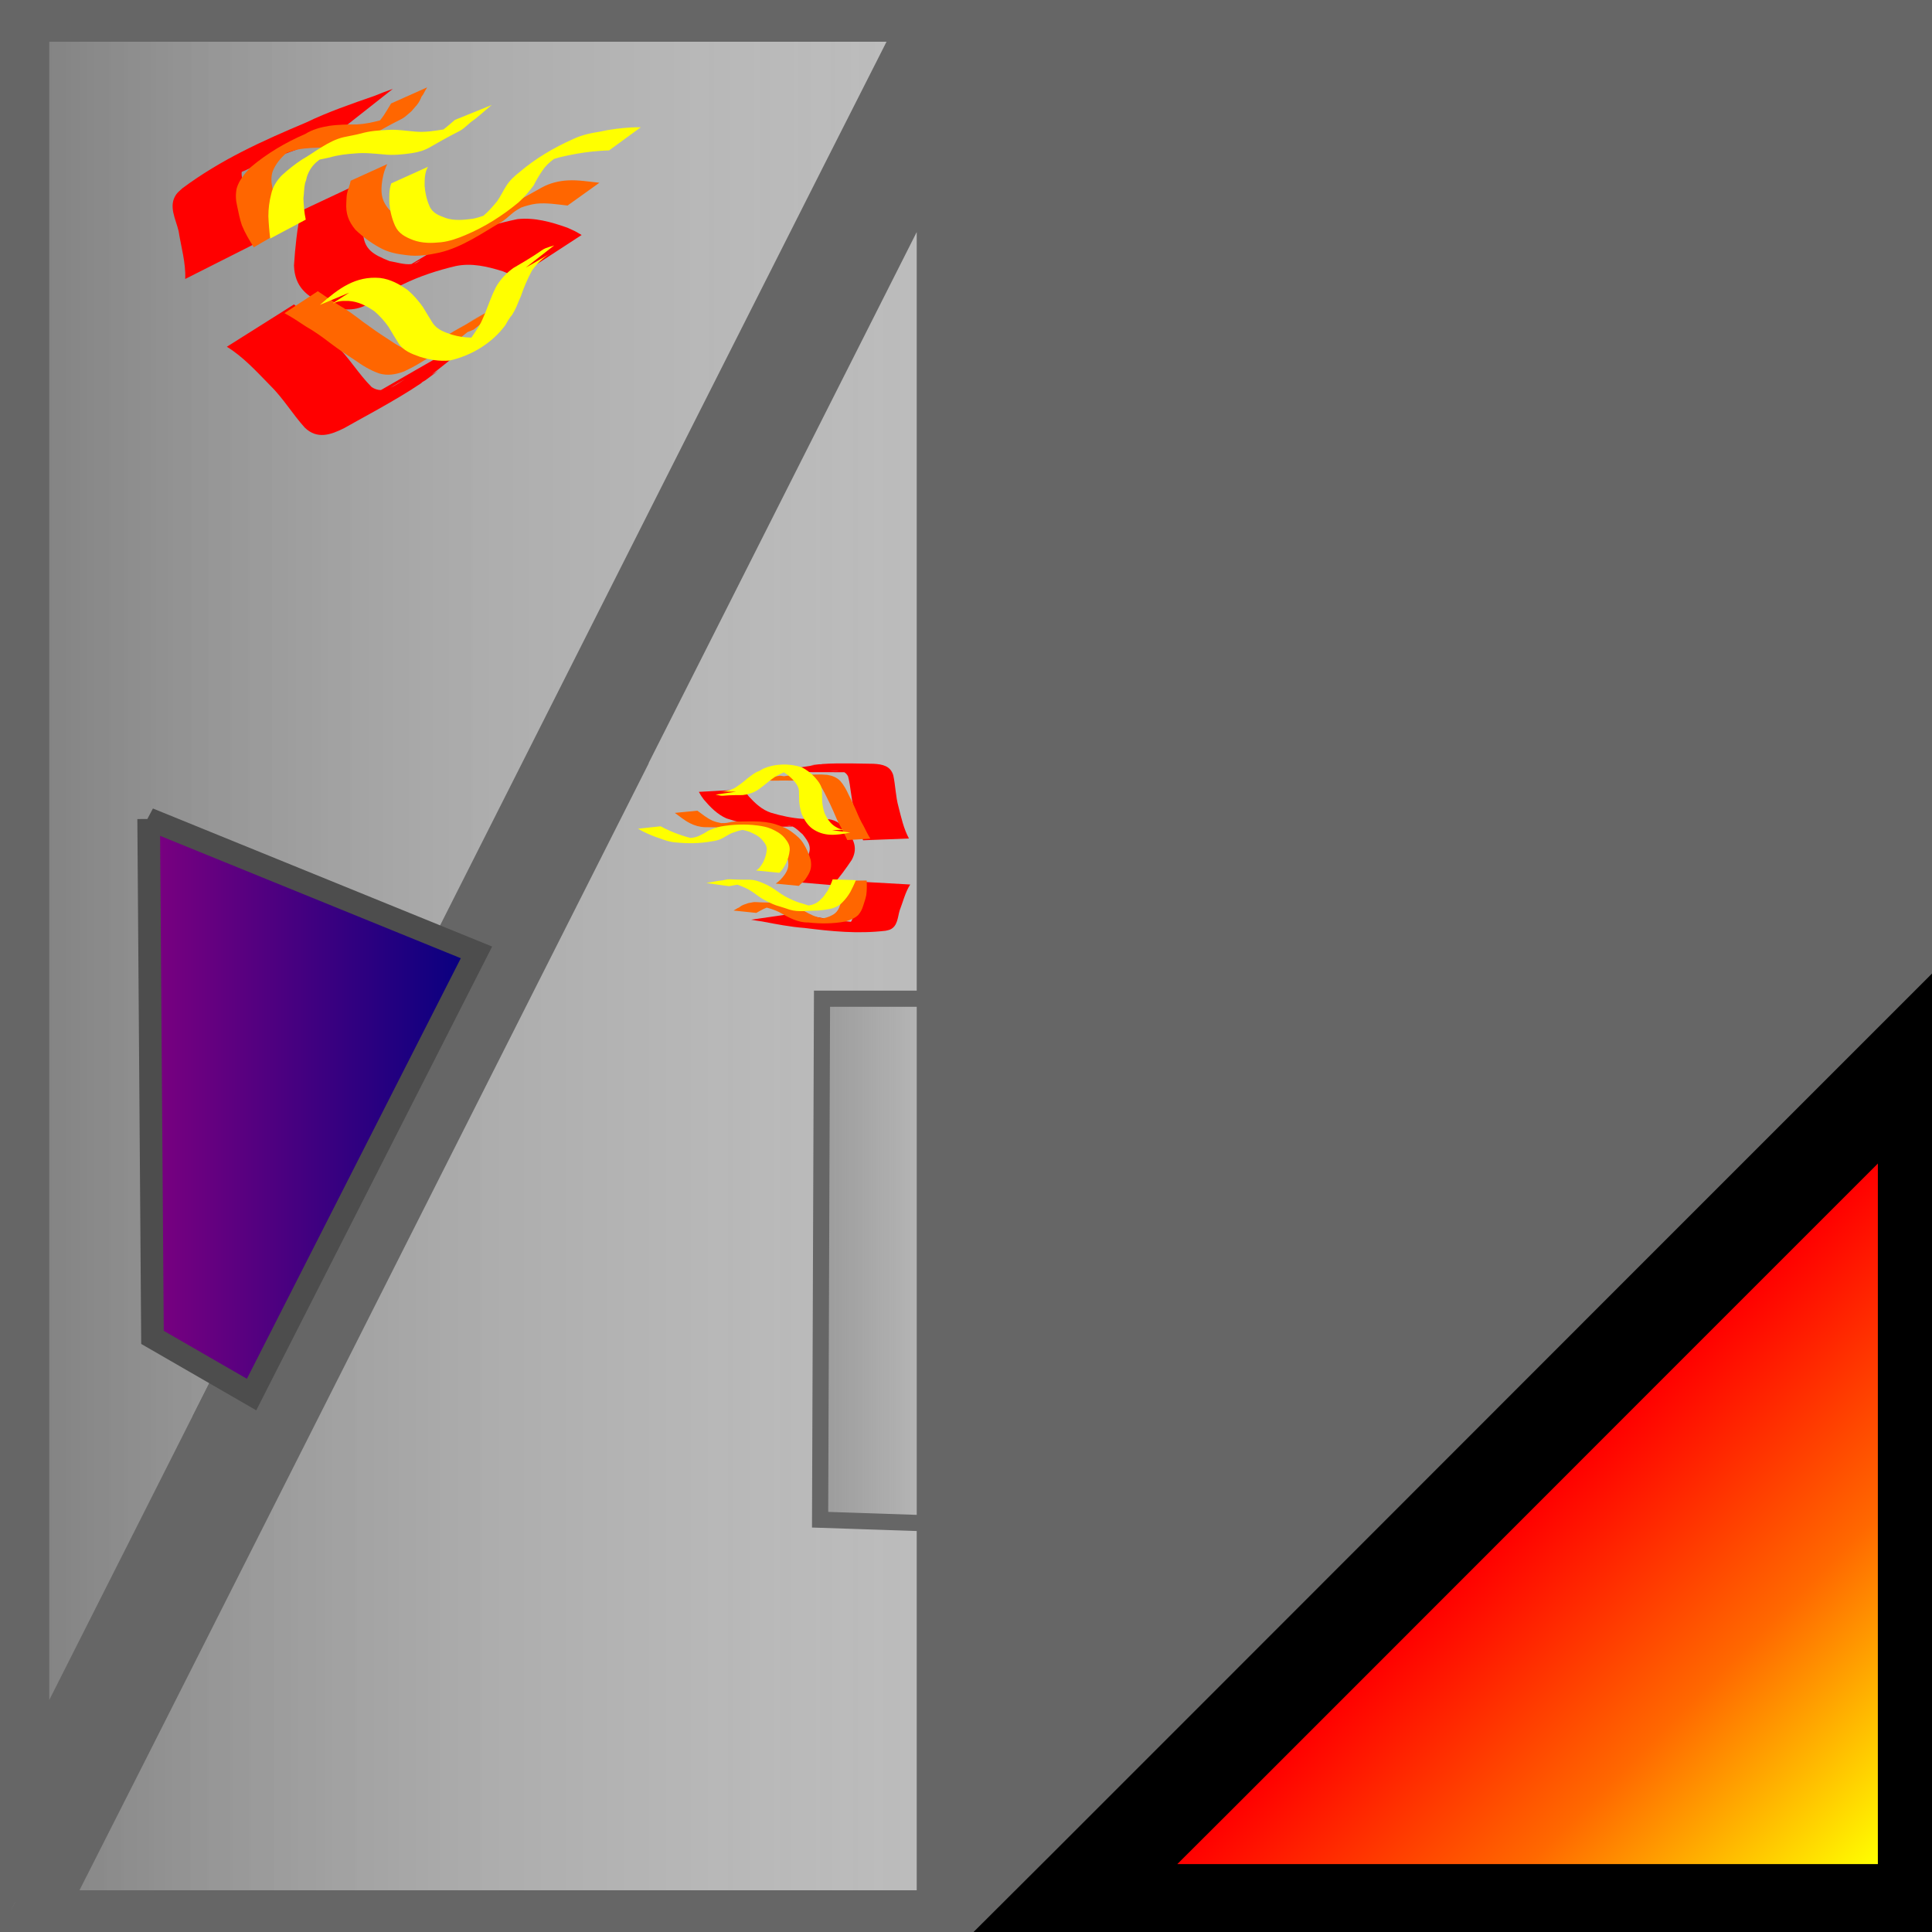
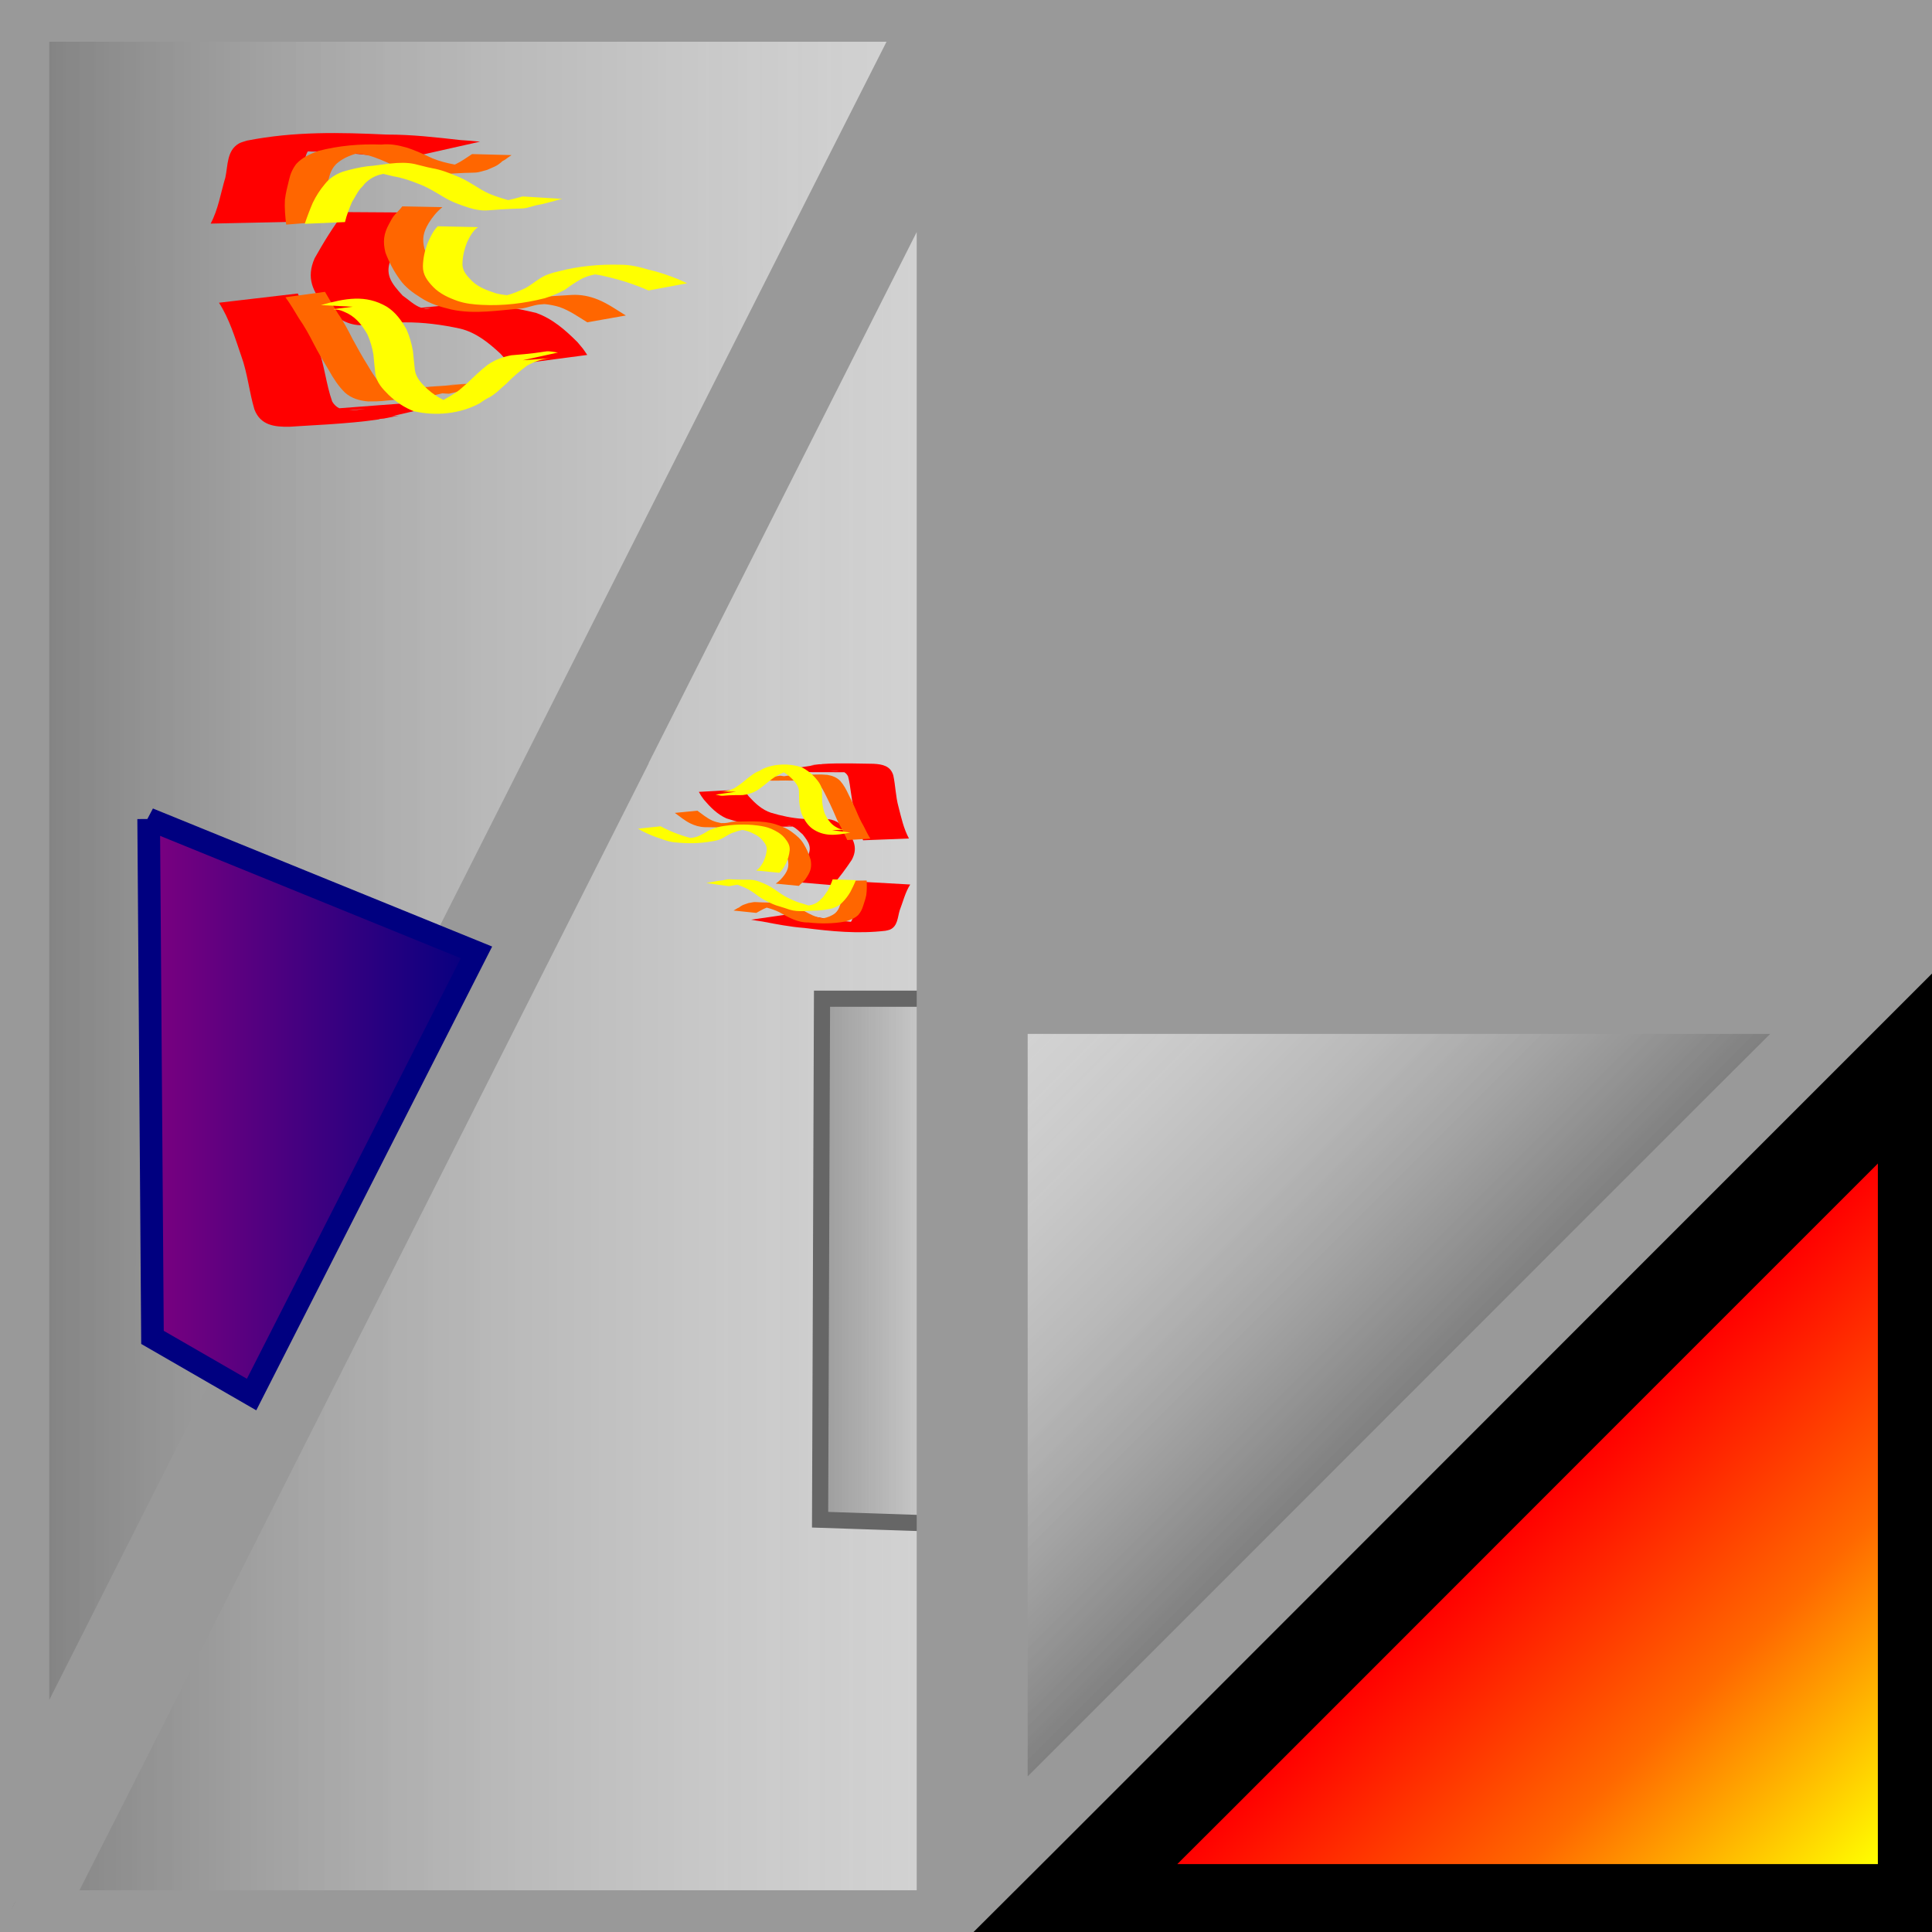
<svg xmlns="http://www.w3.org/2000/svg" xmlns:xlink="http://www.w3.org/1999/xlink" width="256" height="256" id="svg2" version="1.1">
  <defs id="defs4">
+     <linearGradient id="linearGradient3672">
+       <stop style="stop-color:#959595;stop-opacity:1;" offset="0" id="stop3674" />
+       <stop style="stop-color:#ffffff;stop-opacity:1;" offset="1" id="stop3676" />
+     </linearGradient>
    <linearGradient id="linearGradient3760">
      <stop style="stop-color:#999999;stop-opacity:1;" offset="0" id="stop3762" />
      <stop style="stop-color:#999999;stop-opacity:0;" offset="1" id="stop3764" />
    </linearGradient>
    <linearGradient id="linearGradient3744">
      <stop style="stop-color:#808080;stop-opacity:1;" offset="0" id="stop3746" />
      <stop style="stop-color:#ffffff;stop-opacity:0.561;" offset="1" id="stop3748" />
    </linearGradient>
    <linearGradient id="linearGradient3720">
      <stop style="stop-color:#800080;stop-opacity:1;" offset="0" id="stop3722" />
      <stop style="stop-color:#000080;stop-opacity:1;" offset="1" id="stop3724" />
    </linearGradient>
    <linearGradient id="linearGradient3702">
      <stop style="stop-color:#ff0000;stop-opacity:1;" offset="0" id="stop3704" />
      <stop id="stop3710" offset="0.5" style="stop-color:#ff6800;stop-opacity:1;" />
      <stop style="stop-color:#ffff00;stop-opacity:1;" offset="1" id="stop3706" />
    </linearGradient>
    <linearGradient xlink:href="#linearGradient3702" id="linearGradient3708" x1="196" y1="992.362" x2="273.782" y2="992.362" gradientUnits="userSpaceOnUse" gradientTransform="matrix(0.5967172,0.5967172,-0.5967172,0.5967172,677.6167,287.8324)" />
    <linearGradient xlink:href="#linearGradient3720" id="linearGradient3726" x1="18.198" y1="943.013" x2="64.635" y2="943.013" gradientUnits="userSpaceOnUse" />
    <linearGradient xlink:href="#linearGradient3744" id="linearGradient3750" x1="2.531" y1="116.844" x2="121.719" y2="116.844" gradientUnits="userSpaceOnUse" />
    <linearGradient xlink:href="#linearGradient3744" id="linearGradient3758" x1="1.5" y1="136.359" x2="125.188" y2="136.359" gradientUnits="userSpaceOnUse" />
    <linearGradient xlink:href="#linearGradient3760" id="linearGradient3766" x1="107.596" y1="963.469" x2="125.244" y2="963.469" gradientUnits="userSpaceOnUse" />
+     <linearGradient id="linearGradient3702-7">
+       <stop style="stop-color:#ff0000;stop-opacity:1;" offset="0" id="stop3704-5" />
+       <stop id="stop3710-4" offset="0.5" style="stop-color:#ff6800;stop-opacity:1;" />
+       <stop style="stop-color:#ffff00;stop-opacity:1;" offset="1" id="stop3706-8" />
+     </linearGradient>
+     <linearGradient xlink:href="#linearGradient3744" id="linearGradient3678" x1="185.364" y1="982.554" x2="136.173" y2="933.362" gradientUnits="userSpaceOnUse" />
  </defs>
  <g id="layer1" transform="translate(0,-796.3622)">
    <rect style="fill:#00ff00;fill-rule:evenodd;stroke:none" id="rect2816-8" width="128" height="256" x="128" y="796.362" />
-     <rect style="fill:#666666;fill-rule:evenodd;stroke:none" id="rect2816-8-8" width="256" height="256" x="0" y="796.362" />
+     <rect style="fill:#999999;fill-rule:evenodd;stroke:none" id="rect2816-8-8" width="256" height="256" x="0" y="796.362" />
    <path style="fill:url(#linearGradient3750);fill-rule:evenodd;stroke:none;fill-opacity:1.0" d="M 121.719 1.938 L 3.531 2.438 L 2.531 218.125 L 7.562 231.75 L 28.781 189.344 L 25.531 187.656 L 42.062 154.875 L 42.031 154.875 L 54.812 129.531 L 56.562 130.25 L 117.688 14.562 L 116.625 14.438 L 121.719 1.938 z " id="rect2816-7" transform="translate(0,796.3622)" />
    <path style="fill:url(#linearGradient3758);fill-rule:evenodd;stroke:none;fill-opacity:1.0" d="M 125.188 19.25 L 116.688 33.781 L 75.75 112.562 L 7.562 247.906 L 2.531 252.469 L 2 251.969 L 1.5 253 L 124.25 253.469 L 125.188 19.25 z " transform="translate(0,796.3622)" id="rect2816-80" />
    <path style="fill:url(#linearGradient3766);stroke:#666666;stroke-width:2.142;stroke-linecap:butt;stroke-linejoin:miter;stroke-miterlimit:4;stroke-opacity:1;stroke-dasharray:none;fill-opacity:1" d="m 124.173,928.694 -0.254,69.549 -15.252,-0.511 0.254,-69.037 15.252,0 z" id="path3828" />
-     <path style="fill:#666666;fill-rule:evenodd;stroke:none" d="M 0 0 L 0 256 L 41 174 L 40.969 174 L 93.625 68.688 L 118.281 19.406 L 128 0 L 0 0 z M 6.531 5.531 L 117.469 5.531 L 109.031 22.188 L 87.656 64.5 L 42.031 154.875 L 42.062 154.875 L 6.531 225.25 L 6.531 5.531 z " id="rect2816" transform="translate(0,796.3622)" />
-     <path style="fill:#666666;fill-rule:evenodd;stroke:none" d="m 128,1052.362 0,-256 -41,82 0.031,0 L 34.375,983.675 9.719,1032.956 0,1052.362 l 128,0 z m -6.531,-5.531 -110.938,0 8.438,-16.656 21.375,-42.312 45.625,-90.375 -0.031,0 35.531,-70.375 0,219.719 z" id="rect2816-5" />
+     <path style="fill:#999999;fill-rule:evenodd;stroke:none" d="M 0 0 L 0 256 L 41 174 L 40.969 174 L 93.625 68.688 L 118.281 19.406 L 128 0 L 0 0 z M 6.531 5.531 L 117.469 5.531 L 109.031 22.188 L 87.656 64.5 L 42.031 154.875 L 42.062 154.875 L 6.531 225.25 L 6.531 5.531 z " id="rect2816" transform="translate(0,796.3622)" />
+     <path style="fill:#999999;fill-rule:evenodd;stroke:none" d="m 128,1052.362 0,-256 -41,82 0.031,0 L 34.375,983.675 9.719,1032.956 0,1052.362 l 128,0 z m -6.531,-5.531 -110.938,0 8.438,-16.656 21.375,-42.312 45.625,-90.375 -0.031,0 35.531,-70.375 0,219.719 z" id="rect2816-5" />
    <path style="fill:#000000;fill-rule:evenodd;stroke:none" d="M 257 128 L 216 169 L 163.375 221.656 L 138.719 246.312 L 129 256 L 257 256 L 257 128 z " transform="translate(0,796.3622)" id="rect2816-5-9" />
    <path style="fill:url(#linearGradient3708);fill-opacity:1;fill-rule:evenodd;stroke:none" d="m 248.827,950.535 -29.734,29.734 -38.164,38.187 -17.881,17.881 -7.048,7.026 92.827,0 0,-92.827 z" id="rect2816-5-9-8" />
-     <g id="g3658" transform="matrix(0.7107024,0,0,0.7107024,13.79556,234.812)">
+     <g id="g3658" transform="matrix(0.6411643,0.3066042,-0.3066042,0.6411643,276.4226,281.4011)">
      <path id="path3792-7" d="m 53.832,806.7 c -2.241,0.82 -1.061,0.382 -3.39,1.295 -4.322,1.499 -8.706,3.007 -12.822,4.993 -8.119,3.426 -15.79,6.869 -23.055,12.267 -0.373,0.383 -0.801,0.673 -1.11,1.11 -1.531,2.169 -0.096,4.605 0.432,6.843 0.46,2.967 1.367,5.924 1.233,8.938 l 13.192,-6.658 c -0.304,-3.032 -1.216,-6.038 -1.664,-9.062 -0.159,-1.228 -1.196,-2.87 -0.986,-4.253 0.244,-0.102 0.496,-0.205 0.74,-0.308 4.086,-2.048 8.413,-3.432 12.699,-4.993 2.305,-0.847 1.21,-0.434 3.39,-1.233 l 11.343,-8.938 z m -3.76,16.459 -13.377,6.288 c -0.722,3.364 -1.069,6.742 -1.295,10.171 0.126,3.981 2.345,5.771 5.733,7.274 2.439,0.93 4.902,1.383 7.336,0.308 4.065,-2.131 2.985,-1.551 6.534,-3.699 0.314,-0.149 0.319,-0.17 0.74,-0.37 3.117,-1.522 6.435,-2.595 9.801,-3.39 2.991,-0.628 5.962,0.088 8.815,0.986 1.677,0.696 0.876,0.33 2.466,1.171 l 12.206,-7.952 c -1.694,-0.985 -0.861,-0.52 -2.651,-1.356 -2.985,-1.063 -6.114,-1.945 -9.308,-1.603 -3.398,0.713 -6.767,1.609 -9.925,3.082 -5.111,2.186 -3.256,1.404 -9.863,5.301 -1.338,0.158 -2.832,-0.368 -4.069,-0.555 -2.907,-1.18 -4.91,-2.101 -4.932,-5.61 0.272,-3.382 0.618,-6.837 1.788,-10.048 z m 8.938,15.473 c -0.294,0.208 -0.592,0.424 -0.925,0.555 -0.126,0.049 -0.239,0.091 -0.37,0.123 0.421,-0.242 0.873,-0.436 1.295,-0.678 z m -23.61,8.26 -12.514,7.89 c 3.072,1.899 5.509,4.596 8.014,7.151 2.471,2.412 4.222,5.404 6.534,7.952 2.31,2.198 4.809,1.336 7.336,0.062 2.211,-1.285 9.742,-5.224 14.363,-8.384 l 0.185,-0.185 c 0.182,-0.126 0.445,-0.247 0.616,-0.37 0.611,-0.437 1.602,-1.22 2.342,-1.726 -0.392,0.227 -0.779,0.451 -1.171,0.678 l 9.37,-7.459 c -2.067,0.844 -3.924,2.097 -5.98,2.959 -4.291,2.476 -8.601,4.907 -12.884,7.397 -0.581,7.5e-4 -1.153,-0.174 -1.726,-0.555 -2.458,-2.445 -4.204,-5.492 -6.719,-7.89 -2.562,-2.535 -4.932,-5.275 -7.767,-7.521 z m 20.712,13.932 c -0.854,0.535 -1.802,1.191 -2.774,1.603 0.926,-0.535 1.847,-1.07 2.774,-1.603 z" style="fill:#ff0000;stroke:none" />
      <path id="path3641" transform="translate(0,796.3622)" d="m 60.219,10.062 -6.719,3 c -0.495,0.849 -0.248,0.417 -0.75,1.25 -0.391,0.671 -0.828,1.311 -1.312,1.906 -1.397,0.374 -2.831,0.67 -4.281,0.75 -1.767,0.016 -3.53,0.019 -5.281,0.281 -1.535,0.258 -3.043,0.664 -4.375,1.5 -3.657,1.58 -7.12,3.616 -10.156,6.188 -1.1,1.146 -2.163,2.387 -2.625,3.938 -0.22,1.081 -0.195,2.142 0.062,3.219 0.266,1.236 0.493,2.491 0.906,3.688 0.588,1.442 1.39,2.777 2.219,4.094 l 6.469,-3.75 c -0.953,-1.18 -1.708,-2.493 -2.25,-3.906 -0.332,-1.182 -0.547,-2.419 -0.781,-3.625 -0.216,-0.995 -0.228,-1.939 0.094,-2.906 0.539,-1.334 1.483,-2.469 2.562,-3.406 0.654,-0.248 1.34,-0.465 2.031,-0.625 1.717,-0.335 3.444,-0.346 5.188,-0.375 1.838,-0.037 3.668,-0.363 5.438,-0.844 1.13,-0.338 2.2,-0.846 3.219,-1.438 7.043,-4.087 4.884,-2.288 7.406,-4.469 0.129,-0.158 0.272,-0.315 0.406,-0.469 0.415,-0.475 0.827,-0.902 1.125,-1.469 0.697,-1.325 -0.138,-0.059 0.688,-1.25 0.473,-0.864 0.219,-0.435 0.719,-1.281 z m -7.438,14.312 -6.812,3.094 c -0.144,0.832 -0.527,1.612 -0.688,2.438 -0.085,0.439 -0.096,1.147 -0.125,1.594 -0.124,2.095 0.373,3.487 1.688,5.094 1.366,1.317 2.923,2.474 4.594,3.375 1.526,0.866 3.248,1.179 4.969,1.375 2.068,0.29 4.077,-0.037 6.094,-0.469 4.346,-1.019 8.075,-3.712 11.875,-5.906 0.872,-0.601 1.572,-1.399 2.469,-1.969 0.291,-0.185 0.606,-0.361 0.906,-0.531 0.907,-0.332 1.84,-0.583 2.812,-0.719 1.955,-0.204 3.906,0.132 5.844,0.344 l 5.938,-4.25 c -1.972,-0.2 -3.916,-0.549 -5.906,-0.438 -1.692,0.095 -3.315,0.5 -4.812,1.312 -2.343,1.32 -4.698,2.601 -7.031,3.938 -1.113,0.638 -2.033,1.61 -3.188,2.188 -0.592,0.365 -1.164,0.747 -1.719,1.156 -0.518,0.201 -0.998,0.379 -1.406,0.469 -1.947,0.453 -3.893,0.881 -5.906,0.625 -1.655,-0.138 -3.3,-0.348 -4.781,-1.156 -1.632,-0.779 -3.137,-1.878 -4.469,-3.094 -1.241,-1.486 -1.544,-2.694 -1.375,-4.625 0.131,-1.324 0.448,-2.643 1.031,-3.844 z M 39.844,48.062 33.625,52.156 c 1.374,0.736 2.671,1.607 3.969,2.469 1.586,0.893 3.06,1.955 4.5,3.062 1.505,1.146 3.067,2.191 4.656,3.219 1.412,1.012 2.914,1.939 4.562,2.5 1.558,0.458 3.108,0.181 4.594,-0.375 2.862,-1.395 1.195,-0.577 6.562,-3.719 2.538,-1.37 1.618,-0.64 3.656,-2.312 0.537,-0.434 1.078,-0.881 1.625,-1.312 0.39,-0.145 0.776,-0.298 1.156,-0.469 l 5.812,-4.594 c -0.627,0.251 -1.153,0.677 -1.844,0.75 -1.735,0.627 -3.479,1.65 -5.125,2.656 1.812,-1.033 3.653,-2.062 2.75,-1.531 -3.637,2.138 -4.808,2.774 -5.406,3.094 -0.047,0.025 -0.149,0.105 -0.188,0.125 -0.051,0.028 -0.106,0.067 -0.156,0.094 -0.01,0.005 -0.053,0.026 -0.062,0.031 -0.046,0.028 -0.165,0.079 -0.188,0.094 -0.22,0.113 -0.346,0.172 -1.531,0.938 -0.991,0.683 -1.933,1.439 -2.875,2.188 -0.886,0.261 -1.794,0.389 -2.719,0.219 -1.643,-0.394 -3.074,-1.388 -4.469,-2.312 -1.581,-1.004 -3.115,-2.085 -4.625,-3.188 -1.451,-1.113 -2.932,-2.23 -4.531,-3.125 -1.32,-0.847 -2.618,-1.697 -3.906,-2.594 z m 25.25,7.531 c 0.782,-0.434 1.621,-0.931 2.5,-1.469 -0.962,0.55 -1.902,1.119 -2.5,1.469 z" style="fill:#ff6600;fill-opacity:1;stroke:none" />
      <path id="path3649" transform="translate(0,796.3622)" d="m 72.281,13.344 -6.875,2.781 -0.438,0.375 c -0.539,0.484 -1.123,0.954 -1.688,1.406 -1.718,0.277 -3.475,0.556 -5.219,0.406 C 56.294,18.167 54.528,17.868 52.75,18 c -1.636,0.074 -3.261,0.203 -4.844,0.656 -1.057,0.282 -2.154,0.446 -3.219,0.688 -2.878,0.654 -5.48,2.874 -7.812,4.188 -1.334,0.873 -2.571,1.864 -3.75,2.938 -0.943,0.981 -1.679,2.117 -1.969,3.469 -0.36,1.366 -0.531,2.741 -0.531,4.156 0.056,1.39 0.171,2.775 0.344,4.156 l 6.625,-3.531 C 37.306,33.408 37.222,32.086 37.156,30.75 c 0.133,-0.918 0.096,-1.906 0.312,-2.812 0.045,-0.19 0.117,-0.38 0.188,-0.562 l 0.156,-0.656 c 0.387,-1.21 1.135,-2.274 2.156,-3.031 0.06,-0.055 0.128,-0.102 0.188,-0.156 0.635,-0.145 1.278,-0.257 1.906,-0.406 1.563,-0.46 3.162,-0.641 4.781,-0.75 1.761,-0.169 3.529,0.04 5.281,0.188 1.778,0.191 3.551,0.01 5.312,-0.25 1.157,-0.169 2.297,-0.506 3.312,-1.094 6.995,-4.046 4.968,-2.342 7.594,-4.656 1.234,-0.852 2.32,-1.886 3.469,-2.844 l 0.469,-0.375 z M 100.062,17.5 c -1.204,0.029 -0.612,-0.019 -1.812,0.031 -1.948,0.13 -3.875,0.341 -5.781,0.781 -1.725,0.27 -3.484,0.638 -5.062,1.406 -3.575,1.589 -6.961,3.596 -9.938,6.125 -0.972,0.772 -1.88,1.582 -2.531,2.656 -0.577,0.912 -1.035,1.899 -1.656,2.781 -0.788,0.968 -1.608,1.91 -2.562,2.719 -0.649,0.224 -1.318,0.431 -2,0.562 -1.654,0.207 -3.352,0.406 -4.969,-0.125 -1.267,-0.469 -2.465,-0.86 -3.062,-2.188 -0.55,-1.22 -0.837,-2.541 -0.938,-3.875 0.011,-1.194 0.011,-2.43 0.625,-3.5 l -6.844,3.094 c -0.424,1.214 -0.376,2.486 -0.344,3.75 0.125,1.433 0.473,2.845 1.062,4.156 0.673,1.475 1.935,2.105 3.375,2.656 1.675,0.624 3.471,0.587 5.219,0.406 1.564,-0.177 3.029,-0.707 4.469,-1.312 3.665,-1.535 6.977,-3.642 10,-6.156 1.031,-0.929 1.918,-1.986 2.75,-3.094 0.5,-0.987 1.057,-1.932 1.688,-2.844 0.569,-0.862 1.31,-1.523 2.125,-2.125 0.906,-0.286 1.85,-0.504 2.781,-0.688 1.892,-0.4 3.791,-0.67 5.719,-0.812 1.186,-0.065 0.588,-0.049 1.781,-0.094 L 100.062,17.5 z M 83.906,39.531 c -3.256,1.008 -0.475,0.099 -7.625,4.219 -1.307,0.96 -2.414,2.11 -3.219,3.531 -0.8,1.555 -1.355,3.191 -2,4.812 -0.259,0.592 -0.494,1.203 -0.781,1.781 -0.501,1.01 -1.193,1.905 -1.812,2.844 -1.2,-0.013 -2.39,-0.192 -3.562,-0.531 -1.36,-0.443 -2.777,-0.925 -3.625,-2.156 -0.622,-1.025 -1.268,-2.029 -1.875,-3.062 -0.807,-1.135 -1.754,-2.221 -2.812,-3.125 -1.563,-1.11 -3.216,-2.015 -5.156,-2.25 -4.564,-0.389 -7.67,1.914 -11.219,5.031 l 5.469,-2.281 c -0.906,0.578 -1.549,0.987 -2.969,1.906 -0.025,0.016 -0.025,0.056 -0.031,0.062 0.143,-0.037 0.678,-0.263 0.906,-0.312 0.75,-0.163 1.167,-0.124 1.938,-0.125 1.841,0.101 3.393,0.915 4.875,1.938 0.987,0.85 1.88,1.835 2.625,2.906 0.591,1.023 1.229,2.021 1.844,3.031 0.907,1.418 2.452,2 3.969,2.531 1.786,0.577 3.66,0.869 5.531,0.719 4.089,-0.903 8.008,-3.263 10.469,-6.656 0.162,-0.294 0.32,-0.591 0.5,-0.875 0.887,-1.404 0.299,-0.215 1.125,-1.688 0.491,-0.876 0.792,-1.843 1.219,-2.75 0.562,-1.658 1.236,-3.238 2.062,-4.781 0.904,-1.318 2.011,-2.357 3.375,-3.188 -2.093,1.224 -3.461,2.013 -4.5,2.594 l 5.281,-4.125 z" style="fill:#ffff00;fill-opacity:1;stroke:none" />
    </g>
    <g transform="matrix(-0.3561277,-0.2056104,0.2056104,-0.3561277,-47.16092,1216.585)" id="g3658-0">
      <path id="path3792-7-0" d="m 53.832,806.7 c -2.241,0.82 -1.061,0.382 -3.39,1.295 -4.322,1.499 -8.706,3.007 -12.822,4.993 -8.119,3.426 -15.79,6.869 -23.055,12.267 -0.373,0.383 -0.801,0.673 -1.11,1.11 -1.531,2.169 -0.096,4.605 0.432,6.843 0.46,2.967 1.367,5.924 1.233,8.938 l 13.192,-6.658 c -0.304,-3.032 -1.216,-6.038 -1.664,-9.062 -0.159,-1.228 -1.196,-2.87 -0.986,-4.253 0.244,-0.102 0.496,-0.205 0.74,-0.308 4.086,-2.048 8.413,-3.432 12.699,-4.993 2.305,-0.847 1.21,-0.434 3.39,-1.233 l 11.343,-8.938 z m -3.76,16.459 -13.377,6.288 c -0.722,3.364 -1.069,6.742 -1.295,10.171 0.126,3.981 2.345,5.771 5.733,7.274 2.439,0.93 4.902,1.383 7.336,0.308 4.065,-2.131 2.985,-1.551 6.534,-3.699 0.314,-0.149 0.319,-0.17 0.74,-0.37 3.117,-1.522 6.435,-2.595 9.801,-3.39 2.991,-0.628 5.962,0.088 8.815,0.986 1.677,0.696 0.876,0.33 2.466,1.171 l 12.206,-7.952 c -1.694,-0.985 -0.861,-0.52 -2.651,-1.356 -2.985,-1.063 -6.114,-1.945 -9.308,-1.603 -3.398,0.713 -6.767,1.609 -9.925,3.082 -5.111,2.186 -3.256,1.404 -9.863,5.301 -1.338,0.158 -2.832,-0.368 -4.069,-0.555 -2.907,-1.18 -4.91,-2.101 -4.932,-5.61 0.272,-3.382 0.618,-6.837 1.788,-10.048 z m 8.938,15.473 c -0.294,0.208 -0.592,0.424 -0.925,0.555 -0.126,0.049 -0.239,0.091 -0.37,0.123 0.421,-0.242 0.873,-0.436 1.295,-0.678 z m -23.61,8.26 -12.514,7.89 c 3.072,1.899 5.509,4.596 8.014,7.151 2.471,2.412 4.222,5.404 6.534,7.952 2.31,2.198 4.809,1.336 7.336,0.062 2.211,-1.285 9.742,-5.224 14.363,-8.384 l 0.185,-0.185 c 0.182,-0.126 0.445,-0.247 0.616,-0.37 0.611,-0.437 1.602,-1.22 2.342,-1.726 -0.392,0.227 -0.779,0.451 -1.171,0.678 l 9.37,-7.459 c -2.067,0.844 -3.924,2.097 -5.98,2.959 -4.291,2.476 -8.601,4.907 -12.884,7.397 -0.581,7.5e-4 -1.153,-0.174 -1.726,-0.555 -2.458,-2.445 -4.204,-5.492 -6.719,-7.89 -2.562,-2.535 -4.932,-5.275 -7.767,-7.521 z m 20.712,13.932 c -0.854,0.535 -1.802,1.191 -2.774,1.603 0.926,-0.535 1.847,-1.07 2.774,-1.603 z" style="fill:#ff0000;stroke:none" />
      <path id="path3641-2" transform="translate(0,796.3622)" d="m 60.219,10.062 -6.719,3 c -0.495,0.849 -0.248,0.417 -0.75,1.25 -0.391,0.671 -0.828,1.311 -1.312,1.906 -1.397,0.374 -2.831,0.67 -4.281,0.75 -1.767,0.016 -3.53,0.019 -5.281,0.281 -1.535,0.258 -3.043,0.664 -4.375,1.5 -3.657,1.58 -7.12,3.616 -10.156,6.188 -1.1,1.146 -2.163,2.387 -2.625,3.938 -0.22,1.081 -0.195,2.142 0.062,3.219 0.266,1.236 0.493,2.491 0.906,3.688 0.588,1.442 1.39,2.777 2.219,4.094 l 6.469,-3.75 c -0.953,-1.18 -1.708,-2.493 -2.25,-3.906 -0.332,-1.182 -0.547,-2.419 -0.781,-3.625 -0.216,-0.995 -0.228,-1.939 0.094,-2.906 0.539,-1.334 1.483,-2.469 2.562,-3.406 0.654,-0.248 1.34,-0.465 2.031,-0.625 1.717,-0.335 3.444,-0.346 5.188,-0.375 1.838,-0.037 3.668,-0.363 5.438,-0.844 1.13,-0.338 2.2,-0.846 3.219,-1.438 7.043,-4.087 4.884,-2.288 7.406,-4.469 0.129,-0.158 0.272,-0.315 0.406,-0.469 0.415,-0.475 0.827,-0.902 1.125,-1.469 0.697,-1.325 -0.138,-0.059 0.688,-1.25 0.473,-0.864 0.219,-0.435 0.719,-1.281 z m -7.438,14.312 -6.812,3.094 c -0.144,0.832 -0.527,1.612 -0.688,2.438 -0.085,0.439 -0.096,1.147 -0.125,1.594 -0.124,2.095 0.373,3.487 1.688,5.094 1.366,1.317 2.923,2.474 4.594,3.375 1.526,0.866 3.248,1.179 4.969,1.375 2.068,0.29 4.077,-0.037 6.094,-0.469 4.346,-1.019 8.075,-3.712 11.875,-5.906 0.872,-0.601 1.572,-1.399 2.469,-1.969 0.291,-0.185 0.606,-0.361 0.906,-0.531 0.907,-0.332 1.84,-0.583 2.812,-0.719 1.955,-0.204 3.906,0.132 5.844,0.344 l 5.938,-4.25 c -1.972,-0.2 -3.916,-0.549 -5.906,-0.438 -1.692,0.095 -3.315,0.5 -4.812,1.312 -2.343,1.32 -4.698,2.601 -7.031,3.938 -1.113,0.638 -2.033,1.61 -3.188,2.188 -0.592,0.365 -1.164,0.747 -1.719,1.156 -0.518,0.201 -0.998,0.379 -1.406,0.469 -1.947,0.453 -3.893,0.881 -5.906,0.625 -1.655,-0.138 -3.3,-0.348 -4.781,-1.156 -1.632,-0.779 -3.137,-1.878 -4.469,-3.094 -1.241,-1.486 -1.544,-2.694 -1.375,-4.625 0.131,-1.324 0.448,-2.643 1.031,-3.844 z M 39.844,48.062 33.625,52.156 c 1.374,0.736 2.671,1.607 3.969,2.469 1.586,0.893 3.06,1.955 4.5,3.062 1.505,1.146 3.067,2.191 4.656,3.219 1.412,1.012 2.914,1.939 4.562,2.5 1.558,0.458 3.108,0.181 4.594,-0.375 2.862,-1.395 1.195,-0.577 6.562,-3.719 2.538,-1.37 1.618,-0.64 3.656,-2.312 0.537,-0.434 1.078,-0.881 1.625,-1.312 0.39,-0.145 0.776,-0.298 1.156,-0.469 l 5.812,-4.594 c -0.627,0.251 -1.153,0.677 -1.844,0.75 -1.735,0.627 -3.479,1.65 -5.125,2.656 1.812,-1.033 3.653,-2.062 2.75,-1.531 -3.637,2.138 -4.808,2.774 -5.406,3.094 -0.047,0.025 -0.149,0.105 -0.188,0.125 -0.051,0.028 -0.106,0.067 -0.156,0.094 -0.01,0.005 -0.053,0.026 -0.062,0.031 -0.046,0.028 -0.165,0.079 -0.188,0.094 -0.22,0.113 -0.346,0.172 -1.531,0.938 -0.991,0.683 -1.933,1.439 -2.875,2.188 -0.886,0.261 -1.794,0.389 -2.719,0.219 -1.643,-0.394 -3.074,-1.388 -4.469,-2.312 -1.581,-1.004 -3.115,-2.085 -4.625,-3.188 -1.451,-1.113 -2.932,-2.23 -4.531,-3.125 -1.32,-0.847 -2.618,-1.697 -3.906,-2.594 z m 25.25,7.531 c 0.782,-0.434 1.621,-0.931 2.5,-1.469 -0.962,0.55 -1.902,1.119 -2.5,1.469 z" style="fill:#ff6600;fill-opacity:1;stroke:none" />
      <path id="path3649-2" transform="translate(0,796.3622)" d="m 72.281,13.344 -6.875,2.781 -0.438,0.375 c -0.539,0.484 -1.123,0.954 -1.688,1.406 -1.718,0.277 -3.475,0.556 -5.219,0.406 C 56.294,18.167 54.528,17.868 52.75,18 c -1.636,0.074 -3.261,0.203 -4.844,0.656 -1.057,0.282 -2.154,0.446 -3.219,0.688 -2.878,0.654 -5.48,2.874 -7.812,4.188 -1.334,0.873 -2.571,1.864 -3.75,2.938 -0.943,0.981 -1.679,2.117 -1.969,3.469 -0.36,1.366 -0.531,2.741 -0.531,4.156 0.056,1.39 0.171,2.775 0.344,4.156 l 6.625,-3.531 C 37.306,33.408 37.222,32.086 37.156,30.75 c 0.133,-0.918 0.096,-1.906 0.312,-2.812 0.045,-0.19 0.117,-0.38 0.188,-0.562 l 0.156,-0.656 c 0.387,-1.21 1.135,-2.274 2.156,-3.031 0.06,-0.055 0.128,-0.102 0.188,-0.156 0.635,-0.145 1.278,-0.257 1.906,-0.406 1.563,-0.46 3.162,-0.641 4.781,-0.75 1.761,-0.169 3.529,0.04 5.281,0.188 1.778,0.191 3.551,0.01 5.312,-0.25 1.157,-0.169 2.297,-0.506 3.312,-1.094 6.995,-4.046 4.968,-2.342 7.594,-4.656 1.234,-0.852 2.32,-1.886 3.469,-2.844 l 0.469,-0.375 z M 100.062,17.5 c -1.204,0.029 -0.612,-0.019 -1.812,0.031 -1.948,0.13 -3.875,0.341 -5.781,0.781 -1.725,0.27 -3.484,0.638 -5.062,1.406 -3.575,1.589 -6.961,3.596 -9.938,6.125 -0.972,0.772 -1.88,1.582 -2.531,2.656 -0.577,0.912 -1.035,1.899 -1.656,2.781 -0.788,0.968 -1.608,1.91 -2.562,2.719 -0.649,0.224 -1.318,0.431 -2,0.562 -1.654,0.207 -3.352,0.406 -4.969,-0.125 -1.267,-0.469 -2.465,-0.86 -3.062,-2.188 -0.55,-1.22 -0.837,-2.541 -0.938,-3.875 0.011,-1.194 0.011,-2.43 0.625,-3.5 l -6.844,3.094 c -0.424,1.214 -0.376,2.486 -0.344,3.75 0.125,1.433 0.473,2.845 1.062,4.156 0.673,1.475 1.935,2.105 3.375,2.656 1.675,0.624 3.471,0.587 5.219,0.406 1.564,-0.177 3.029,-0.707 4.469,-1.312 3.665,-1.535 6.977,-3.642 10,-6.156 1.031,-0.929 1.918,-1.986 2.75,-3.094 0.5,-0.987 1.057,-1.932 1.688,-2.844 0.569,-0.862 1.31,-1.523 2.125,-2.125 0.906,-0.286 1.85,-0.504 2.781,-0.688 1.892,-0.4 3.791,-0.67 5.719,-0.812 1.186,-0.065 0.588,-0.049 1.781,-0.094 L 100.062,17.5 z M 83.906,39.531 c -3.256,1.008 -0.475,0.099 -7.625,4.219 -1.307,0.96 -2.414,2.11 -3.219,3.531 -0.8,1.555 -1.355,3.191 -2,4.812 -0.259,0.592 -0.494,1.203 -0.781,1.781 -0.501,1.01 -1.193,1.905 -1.812,2.844 -1.2,-0.013 -2.39,-0.192 -3.562,-0.531 -1.36,-0.443 -2.777,-0.925 -3.625,-2.156 -0.622,-1.025 -1.268,-2.029 -1.875,-3.062 -0.807,-1.135 -1.754,-2.221 -2.812,-3.125 -1.563,-1.11 -3.216,-2.015 -5.156,-2.25 -4.564,-0.389 -7.67,1.914 -11.219,5.031 l 5.469,-2.281 c -0.906,0.578 -1.549,0.987 -2.969,1.906 -0.025,0.016 -0.025,0.056 -0.031,0.062 0.143,-0.037 0.678,-0.263 0.906,-0.312 0.75,-0.163 1.167,-0.124 1.938,-0.125 1.841,0.101 3.393,0.915 4.875,1.938 0.987,0.85 1.88,1.835 2.625,2.906 0.591,1.023 1.229,2.021 1.844,3.031 0.907,1.418 2.452,2 3.969,2.531 1.786,0.577 3.66,0.869 5.531,0.719 4.089,-0.903 8.008,-3.263 10.469,-6.656 0.162,-0.294 0.32,-0.591 0.5,-0.875 0.887,-1.404 0.299,-0.215 1.125,-1.688 0.491,-0.876 0.792,-1.843 1.219,-2.75 0.562,-1.658 1.236,-3.238 2.062,-4.781 0.904,-1.318 2.011,-2.357 3.375,-3.188 -2.093,1.224 -3.461,2.013 -4.5,2.594 l 5.281,-4.125 z" style="fill:#ffff00;fill-opacity:1;stroke:none" />
    </g>
-     <path style="fill:url(#linearGradient3726);stroke:#4d4d4d;stroke-width:3;stroke-linecap:butt;stroke-linejoin:miter;stroke-miterlimit:4;stroke-opacity:1;stroke-dasharray:none;fill-opacity:1" d="m 19.698,904.88 43.437,17.678 -29.799,58.589 -13.132,-7.576 -0.505,-68.69 z" id="path3717" />
+     <path style="fill:url(#linearGradient3726);stroke:#000080;stroke-width:3;stroke-linecap:butt;stroke-linejoin:miter;stroke-miterlimit:4;stroke-opacity:1;stroke-dasharray:none;fill-opacity:1" d="m 19.698,904.88 43.437,17.678 -29.799,58.589 -13.132,-7.576 -0.505,-68.69 z" id="path3717" />
+     <path style="fill:#999999;fill-rule:evenodd;stroke:none" d="m 128,1052.362 41,-41 52.625,-52.656 24.656,-24.656 9.719,-9.687 -128,0 0,128 z" id="rect2816-5-9-1" />
+     <path style="fill:url(#linearGradient3678);fill-opacity:1.0;fill-rule:evenodd;stroke:none" d="m 136.173,1031.745 31.513,-31.513 40.449,-40.473 18.951,-18.951 7.47,-7.446 -98.383,0 0,98.383 z" id="rect2816-5-9-8-2" />
  </g>
</svg>
